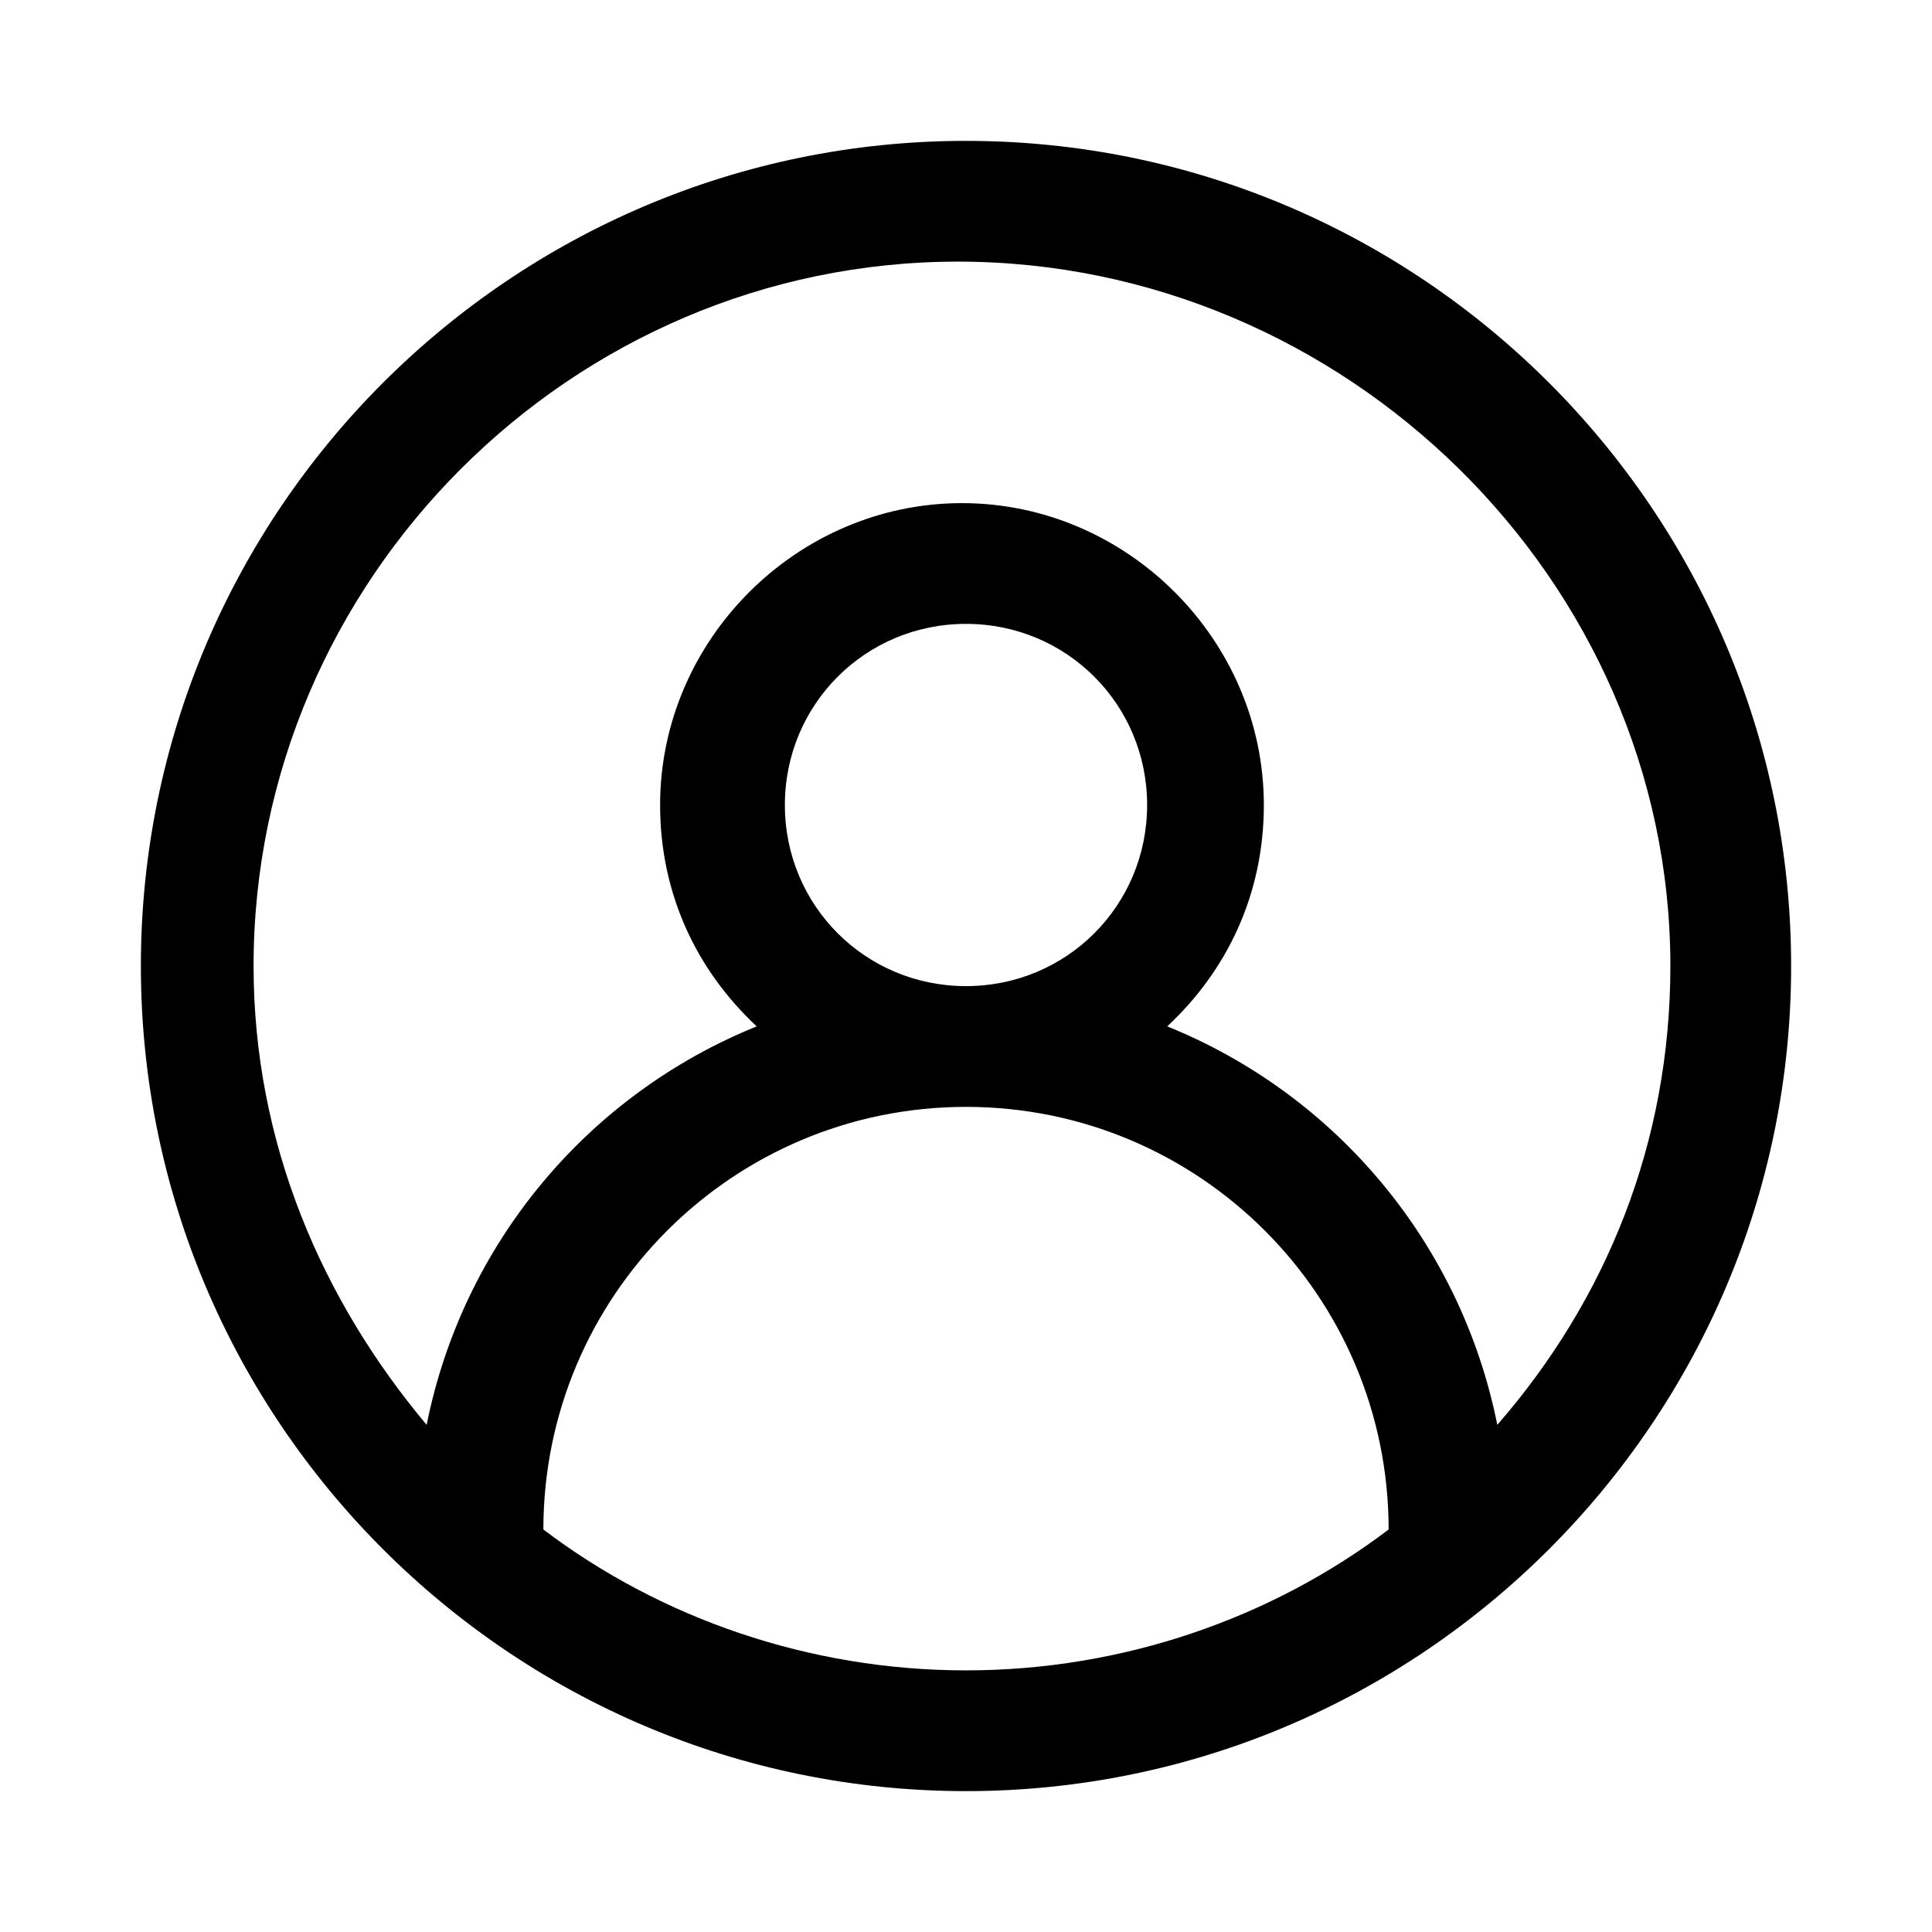
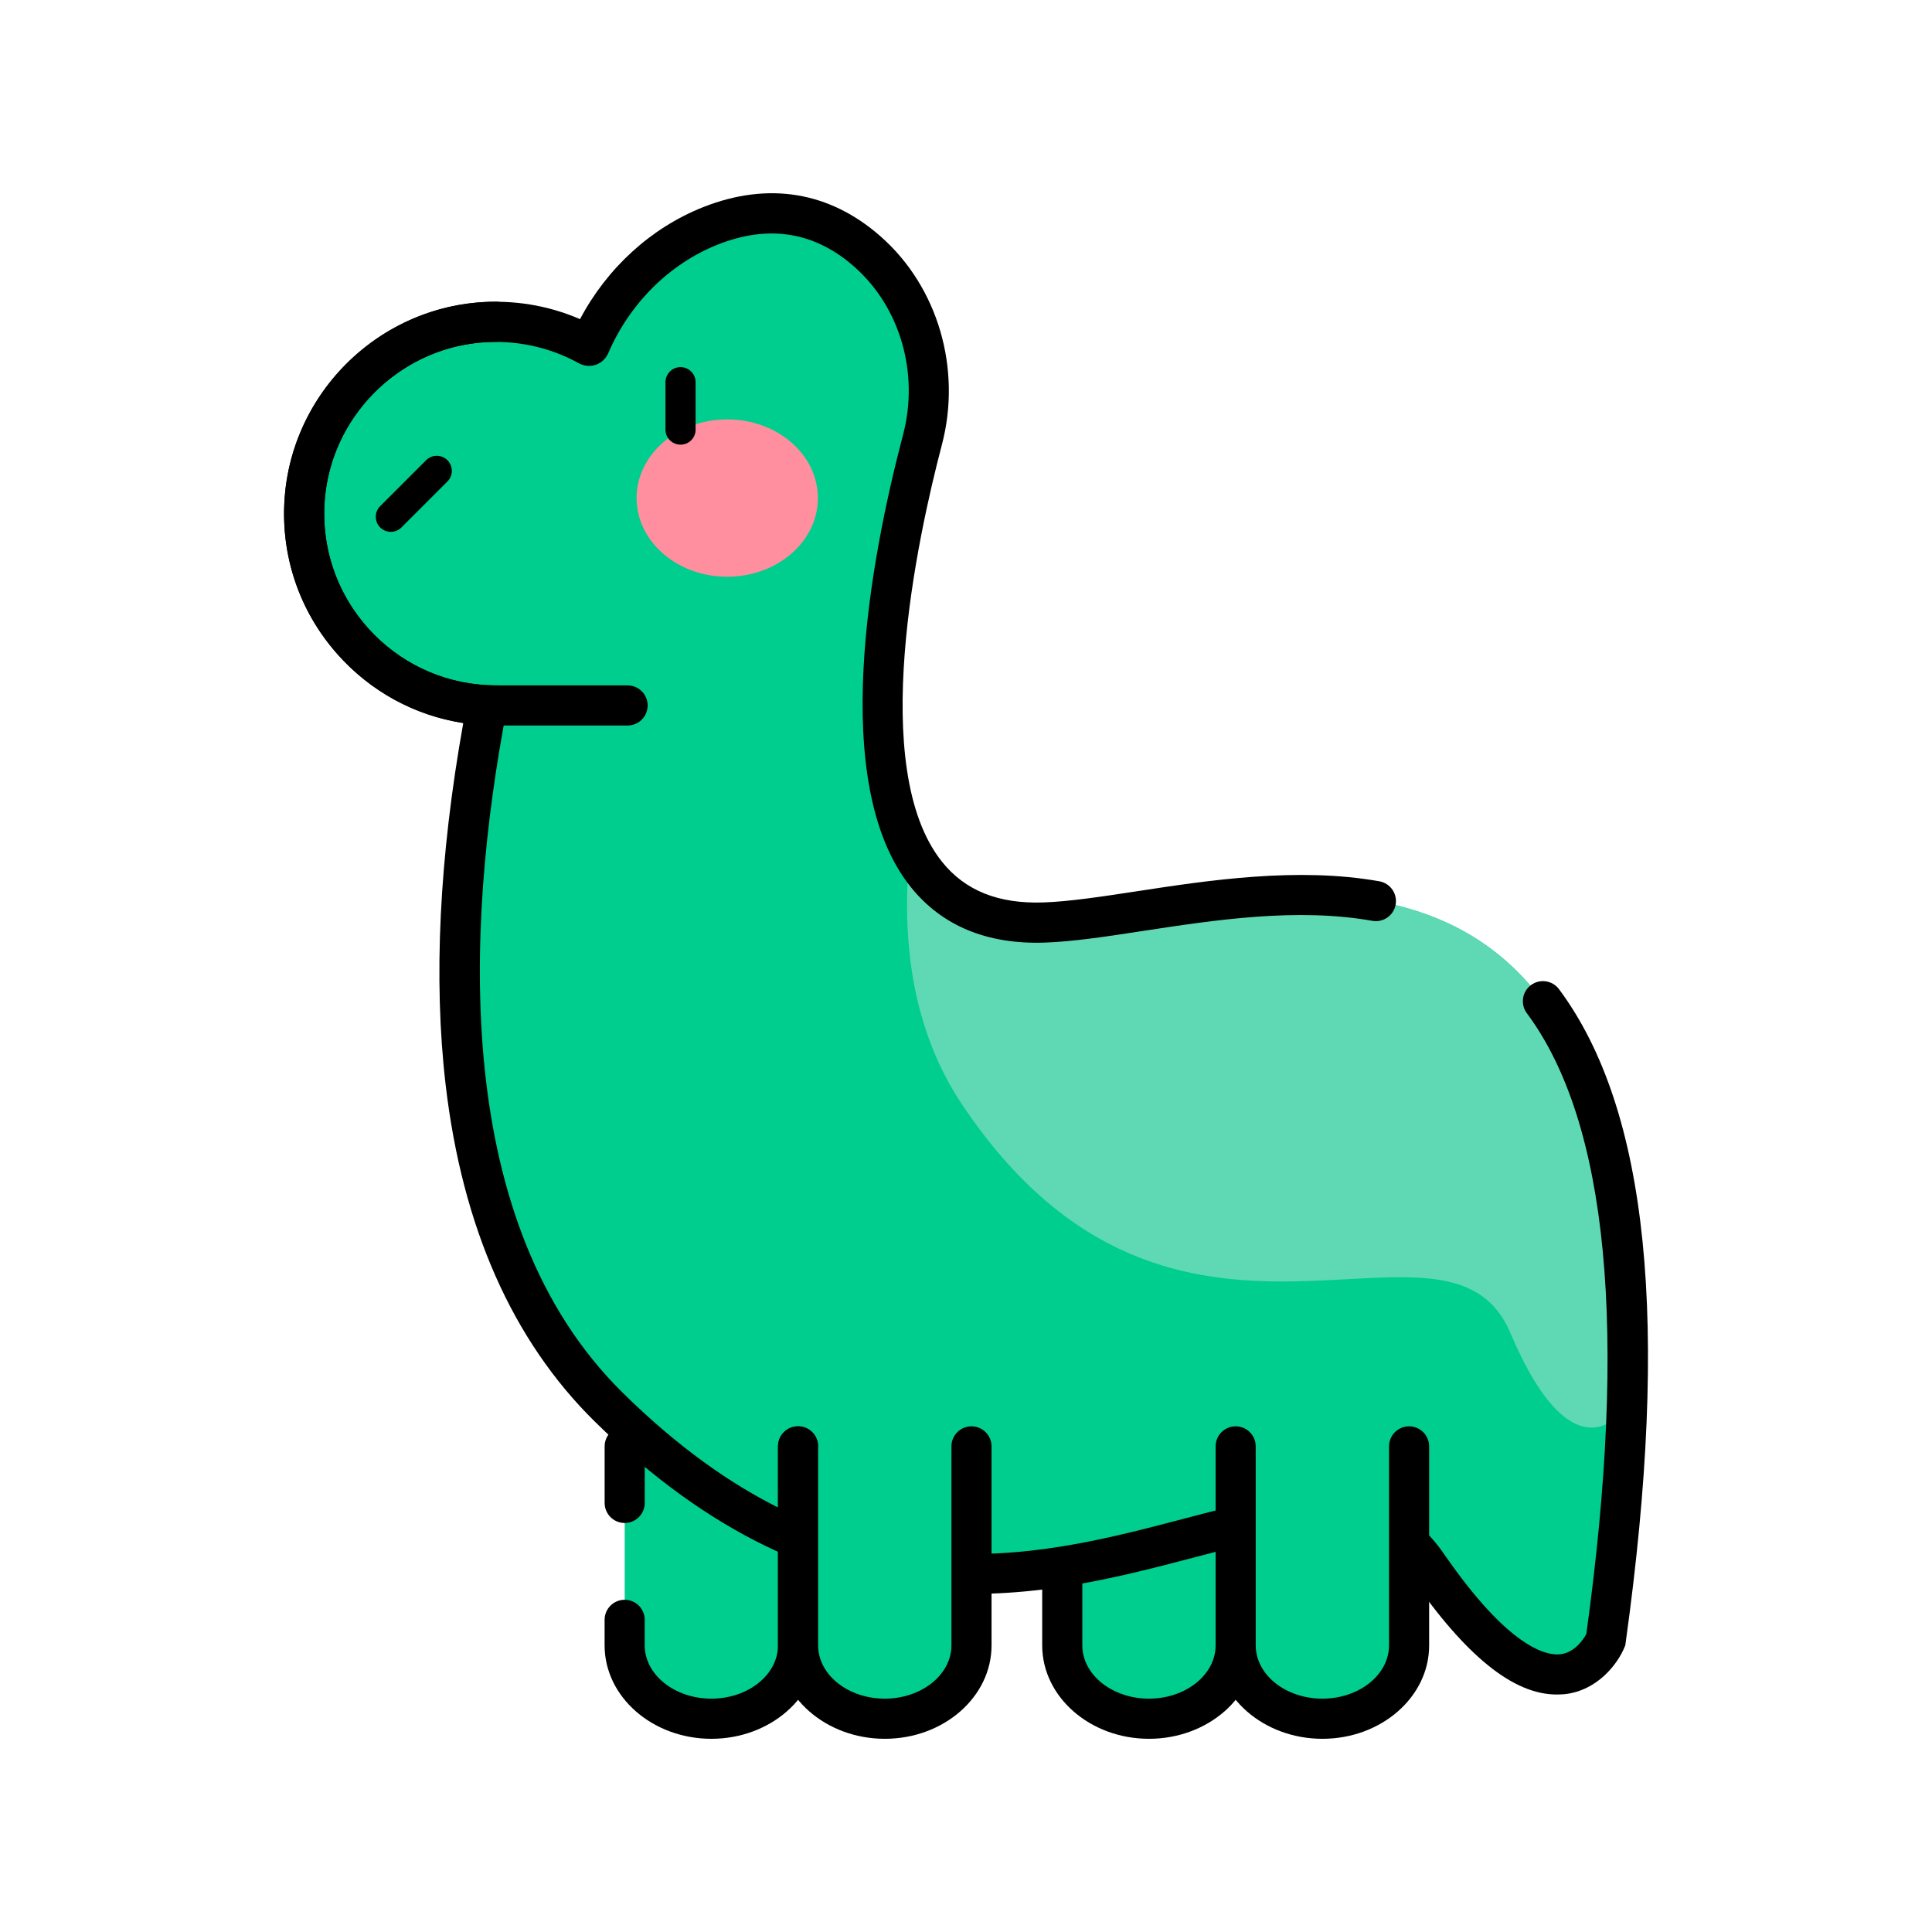
- <svg xmlns="http://www.w3.org/2000/svg" t="1665987715666" class="icon" viewBox="0 0 1024 1024" version="1.1" p-id="7905" width="32" height="32">
-   <path d="M512 74.667C270.933 74.667 74.667 270.933 74.667 512S270.933 949.333 512 949.333 949.333 753.067 949.333 512 753.067 74.667 512 74.667zM288 810.667c0-123.733 100.267-224 224-224S736 686.933 736 810.667c-61.867 46.933-140.8 74.667-224 74.667s-162.133-27.733-224-74.667z m128-384c0-53.333 42.667-96 96-96s96 42.667 96 96-42.667 96-96 96-96-42.667-96-96z m377.6 328.533c-19.2-96-85.333-174.933-174.933-211.2 32-29.867 51.2-70.4 51.2-117.333 0-87.467-72.533-160-160-160s-160 72.533-160 160c0 46.933 19.2 87.467 51.2 117.333-89.6 36.267-155.733 115.2-174.933 211.2-55.467-66.133-91.733-149.333-91.733-243.2 0-204.8 168.533-373.333 373.333-373.333S885.333 307.2 885.333 512c0 93.867-34.133 177.067-91.733 243.2z" p-id="7906" />
+ <svg xmlns="http://www.w3.org/2000/svg" t="1665992875682" class="icon" viewBox="0 0 1024 1024" version="1.1" p-id="1297" width="32" height="32">
+   <path d="M654.95 766.587v105.472c0 21.484-20.582 38.892-45.957 38.892s-45.957-17.408-45.957-38.892v-105.472" fill="#00CE8E" p-id="1298" />
+   <path d="M608.993 921.6c-31.212 0-56.607-22.221-56.607-49.521v-105.472c0-5.878 4.772-10.629 10.629-10.629s10.629 4.772 10.629 10.629v105.472c0 15.565 15.852 28.242 35.328 28.242s35.328-12.677 35.328-28.242v-105.472c0-5.878 4.772-10.629 10.629-10.629s10.629 4.772 10.629 10.629v105.472C665.6 899.379 640.205 921.6 608.993 921.6z" p-id="1299" />
+   <path d="M553.452 488.919c-119.439 4.096-85.955-174.449-64.532-255.918 9.482-36.065-1.188-75.018-29.164-99.676-28.488-25.108-58.511-23.409-83.19-13.64-29.061 11.489-51.732 34.755-64.02 63.345-0.102 0.225-0.348 0.307-0.573 0.184-16.998-9.4-36.946-14.09-58.122-12.268-49.193 4.26-88.781 44.401-92.385 93.655-4.239 57.979 40.182 106.578 96.604 109.179-24.371 127.672-27.361 281.477 64.492 371.958 202.67 199.66 365.117-15.892 434.237 84.193 69.1 100.086 94.249 39.178 94.249 39.178 69.919-501.985-192.963-383.775-297.595-380.191z" fill="#00CE8E" p-id="1300" />
+   <path d="M423.014 766.587v105.472c0 21.484-20.582 38.892-45.957 38.892s-45.957-17.408-45.957-38.892v-105.779l91.914 0.307z" fill="#00CE8E" p-id="1301" />
+   <path d="M331.1 807.219c-5.878 0-10.629-4.772-10.629-10.629v-29.983c0-5.878 4.772-10.629 10.629-10.629 5.878 0 10.629 4.772 10.629 10.629v29.983c0 5.857-4.772 10.629-10.629 10.629zM377.057 921.6c-31.212 0-56.607-22.221-56.607-49.521v-13.537c0-5.878 4.772-10.629 10.629-10.629 5.878 0 10.629 4.772 10.629 10.629v13.537c0 15.565 15.852 28.242 35.328 28.242s35.308-12.677 35.308-28.242v-105.472c0-5.878 4.772-10.629 10.629-10.629 5.878 0 10.629 4.772 10.629 10.629v105.472c0.041 27.3-25.354 49.521-56.545 49.521z" p-id="1302" />
+   <path d="M553.452 488.919c-36.291 1.249-58.45-14.397-71.127-39.014-4.977 48.62 1.29 96.236 27.689 135.66 112.62 168.12 256.655 41.206 290.468 120.832 33.812 79.626 60.068 40.796 60.068 40.796 0.635-1.802 1.208-3.523 1.843-5.304 9.871-353.239-214.282-256.225-308.941-252.969z" fill="#5FD9B3" p-id="1303" />
+   <path d="M825.078 898.13c-22.958 0-48.189-20.378-77.025-62.136-22.712-32.891-56.893-25.825-115.343-10.465-81.408 21.381-192.901 50.647-317.583-72.192-43.54-42.906-70.103-102.912-78.93-178.381-6.533-55.931-3.4-120.381 9.339-191.734-25.743-3.953-49.091-16.65-66.683-36.475-20.275-22.835-30.208-52.285-27.976-82.924 3.973-54.292 47.841-98.775 102.072-103.465 18.821-1.618 37.437 1.413 54.477 8.786 14.336-27.095 37.663-48.435 65.249-59.351 34.529-13.66 67.092-8.274 94.126 15.565 30.31 26.706 43.028 70.021 32.42 110.367-13.148 49.971-39.444 171.561 0.041 221 12.247 15.34 29.901 22.405 53.842 21.586 13.722-0.471 31.068-3.113 49.439-5.919 37.908-5.796 85.074-13.005 128.553-5.284 5.775 1.024 9.646 6.554 8.622 12.329s-6.533 9.646-12.329 8.622c-40.038-7.086-83.374-0.471-121.631 5.366-19.005 2.908-36.966 5.652-51.917 6.164-30.7 1.065-54.682-8.888-71.209-29.573-43.868-54.927-21.32-173.752-3.973-239.698 8.581-32.625-1.577-67.564-25.907-88.986-20.951-18.452-45.261-22.405-72.233-11.735-25.559 10.117-46.756 31.13-58.163 57.651a11.194 11.194 0 0 1-6.595 6.103 11.1 11.1 0 0 1-8.909-0.799c-15.811-8.745-33.812-12.534-52.06-10.977-43.93 3.789-79.483 39.834-82.698 83.825-1.823 24.842 6.246 48.742 22.671 67.256 16.466 18.555 39.137 29.389 63.836 30.536l12.268 0.573-2.294 12.063c-22.118 115.876-29.409 272.835 61.501 362.394 116.06 114.34 216.535 87.962 297.247 66.765 56.852-14.93 105.964-27.812 138.26 18.964 34.345 49.746 54.231 53.596 61.194 52.859 7.905-0.778 12.554-8.049 14.008-10.772 22.159-160.42 11.551-271.094-31.539-329.032a10.65 10.65 0 0 1 2.191-14.889 10.65 10.65 0 0 1 14.889 2.191c47.329 63.652 58.88 176.947 35.308 346.337l-0.184 1.352-0.512 1.249c-3.42 8.294-13.967 22.815-31.764 24.719-1.393 0.082-2.744 0.164-4.096 0.164zM317.092 173.875c0.02 0 0.02 0.02 0.041 0.02 0 0-0.02 0-0.041-0.02z" p-id="1304" />
+   <path d="M262.861 384.532c-61.932 0-112.312-50.381-112.312-112.312 0-61.932 50.381-112.312 112.312-112.312 5.878 0 10.629 4.772 10.629 10.629 0 5.878-4.772 10.629-10.629 10.629-50.196 0-91.034 40.837-91.034 91.034s40.837 91.034 91.034 91.034c5.878 0 10.629 4.772 10.629 10.629s-4.751 10.67-10.629 10.67z" p-id="1305" />
+   <path d="M332.636 384.532h-69.755c-5.878 0-10.629-4.772-10.629-10.629s4.772-10.629 10.629-10.629h69.755c5.878 0 10.629 4.772 10.629 10.629s-4.751 10.629-10.629 10.629zM207.135 281.887c-2.048 0-4.076-0.778-5.632-2.335a7.985 7.985 0 0 1 0-11.284l24.351-24.351a7.985 7.985 0 0 1 11.284 0 7.985 7.985 0 0 1 0 11.284L212.787 279.552c-1.577 1.556-3.604 2.335-5.652 2.335z" p-id="1306" />
+   <path d="M337.408 263.987a48.046 41.697 0 1 0 96.092 0 48.046 41.697 0 1 0-96.092 0Z" fill="#FF8E9E" p-id="1307" />
+   <path d="M360.694 235.684c-4.403 0-7.987-3.564-7.987-7.987V202.568c0-4.403 3.564-7.987 7.987-7.987 4.403 0 7.987 3.564 7.987 7.987v25.149a7.967 7.967 0 0 1-7.987 7.967z" p-id="1308" />
+   <path d="M514.929 766.587v105.472c0 21.484-20.582 38.892-45.957 38.892s-45.957-17.408-45.957-38.892v-105.472" fill="#00CE8E" p-id="1309" />
+   <path d="M468.972 921.6c-31.212 0-56.607-22.221-56.607-49.521v-105.472c0-5.878 4.772-10.629 10.629-10.629 5.878 0 10.629 4.772 10.629 10.629v105.472c0 15.565 15.852 28.242 35.328 28.242s35.328-12.677 35.328-28.242v-105.472c0-5.878 4.772-10.629 10.629-10.629s10.629 4.772 10.629 10.629v105.472c0.02 27.3-25.354 49.521-56.566 49.521z" p-id="1310" />
+   <path d="M746.865 766.587v105.472c0 21.484-20.582 38.892-45.957 38.892s-45.957-17.408-45.957-38.892v-105.472" fill="#00CE8E" p-id="1311" />
+   <path d="M700.908 921.6c-31.212 0-56.607-22.221-56.607-49.521v-105.472c0-5.878 4.772-10.629 10.629-10.629s10.629 4.772 10.629 10.629v105.472c0 15.565 15.852 28.242 35.328 28.242s35.328-12.677 35.328-28.242v-105.472c0-5.878 4.772-10.629 10.629-10.629s10.629 4.772 10.629 10.629v105.472c0.041 27.3-25.354 49.521-56.566 49.521z" p-id="1312" />
</svg>
